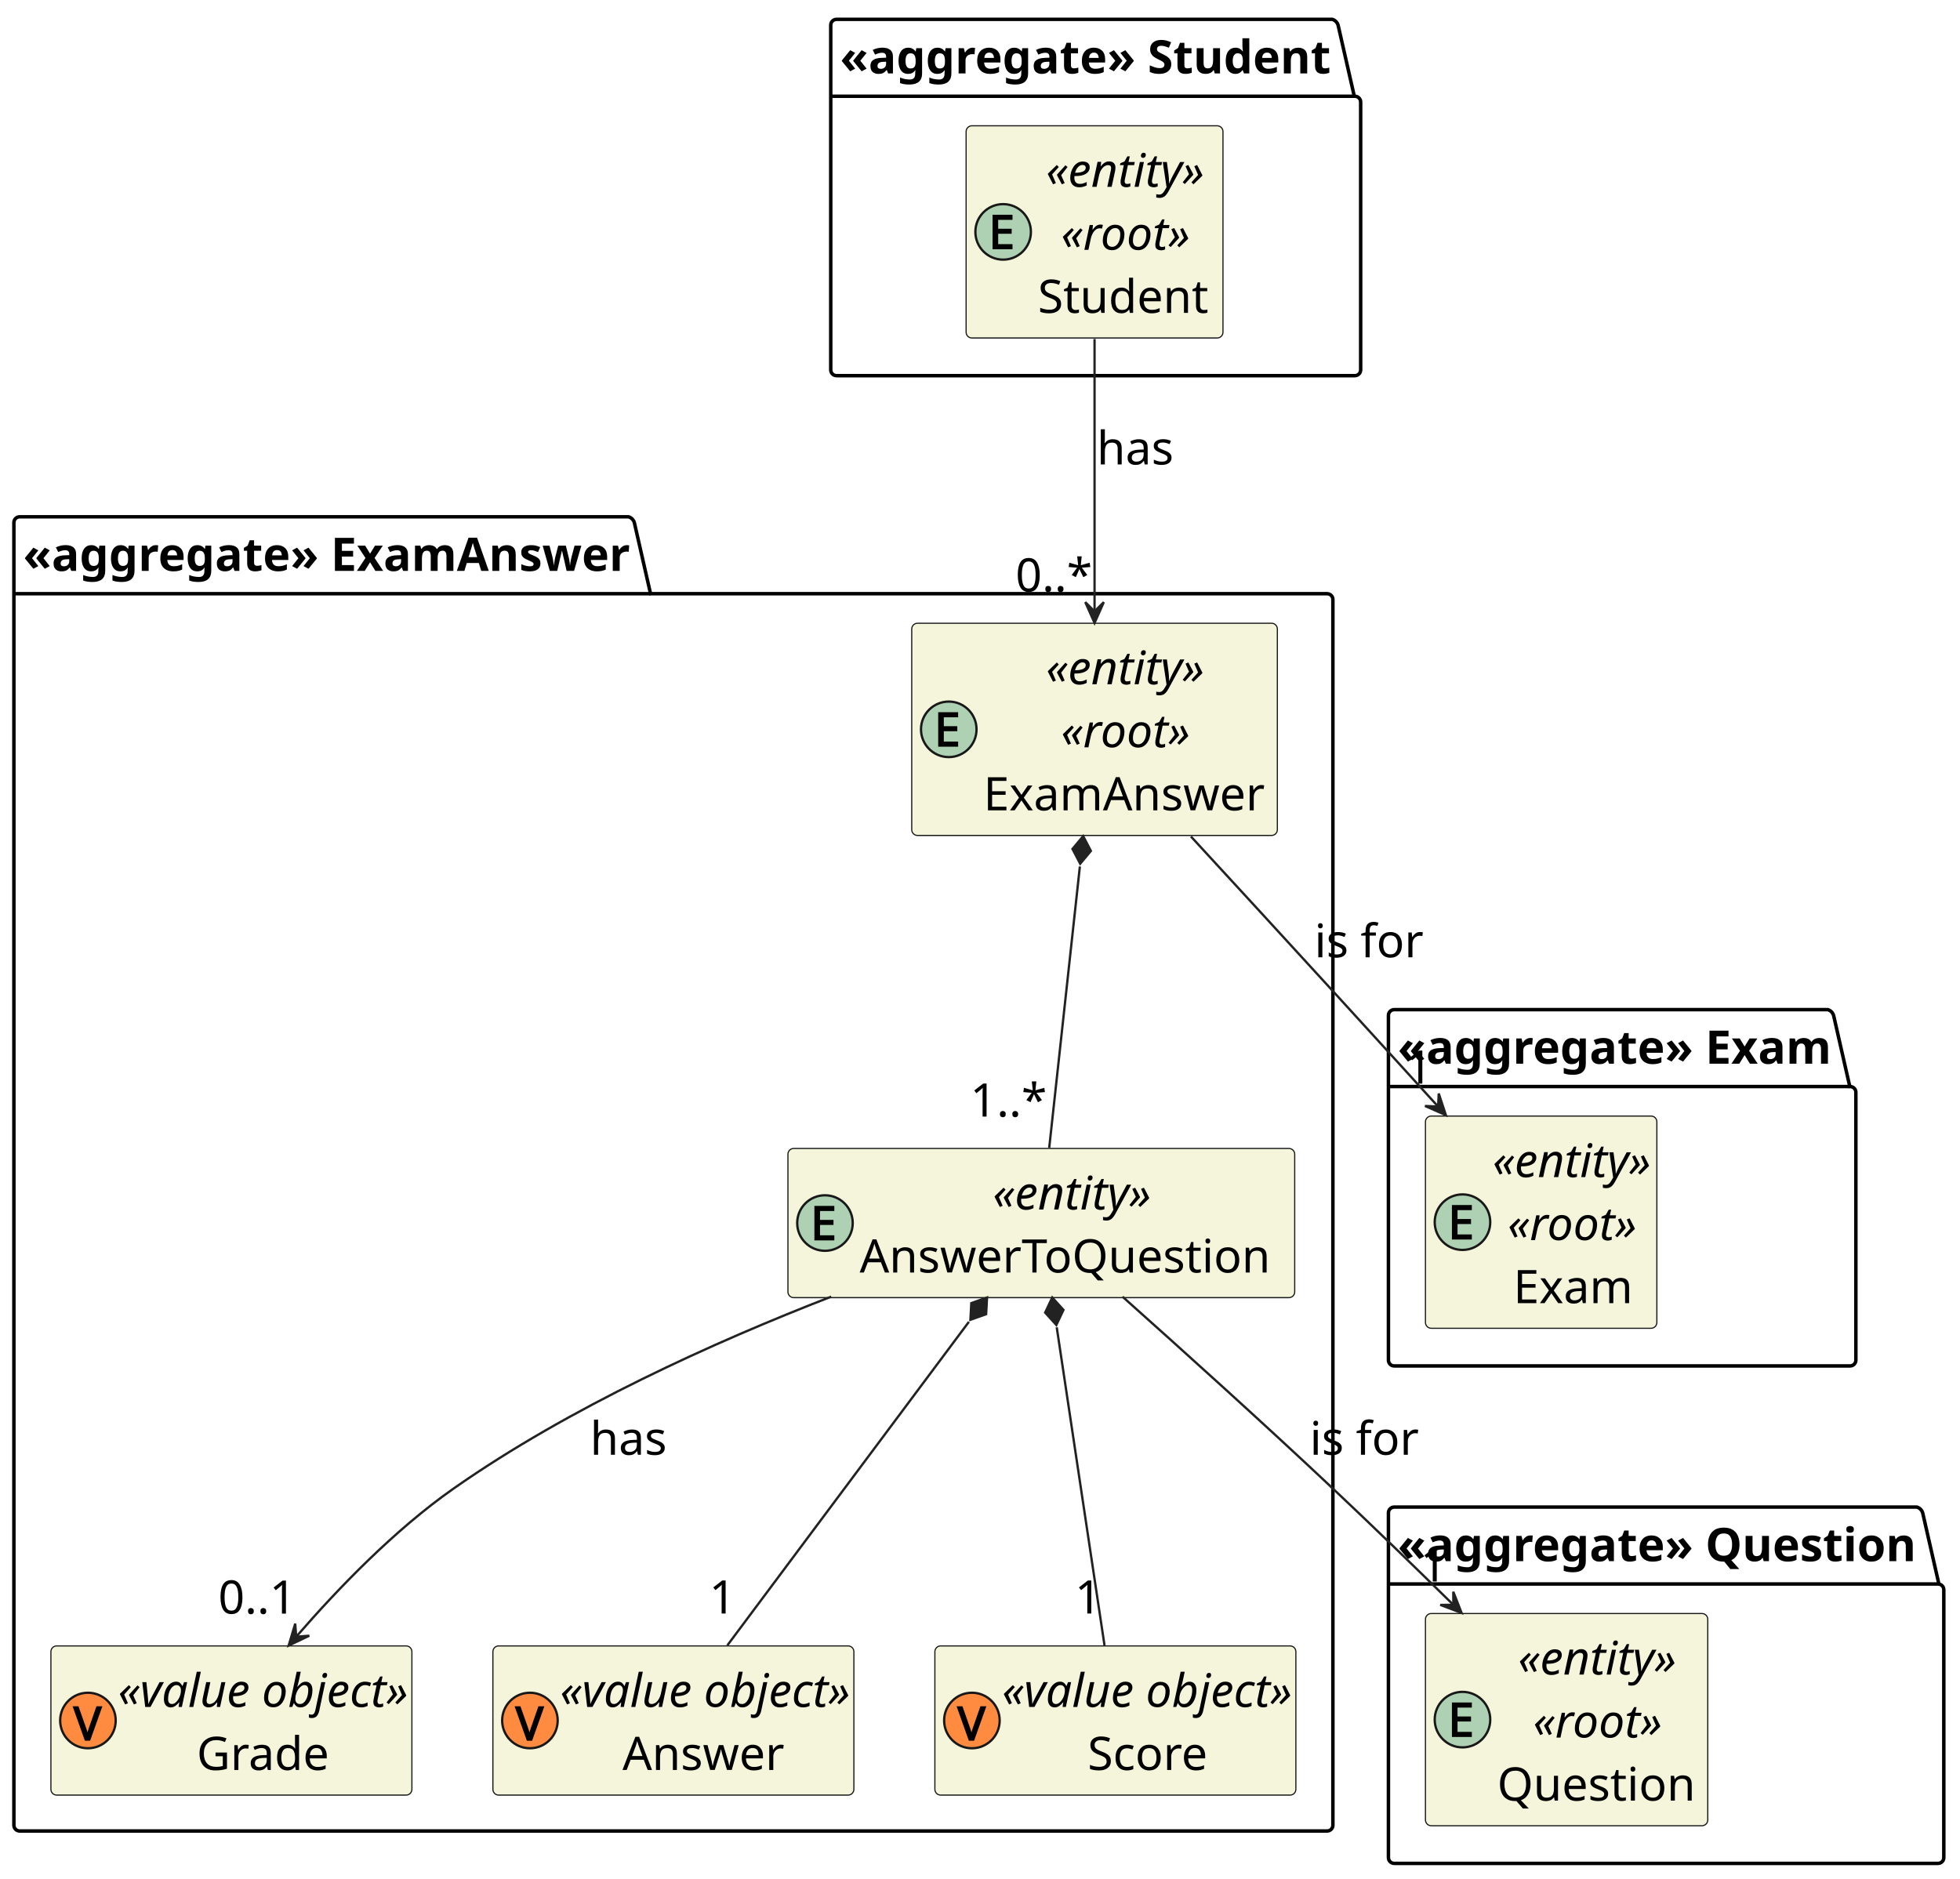
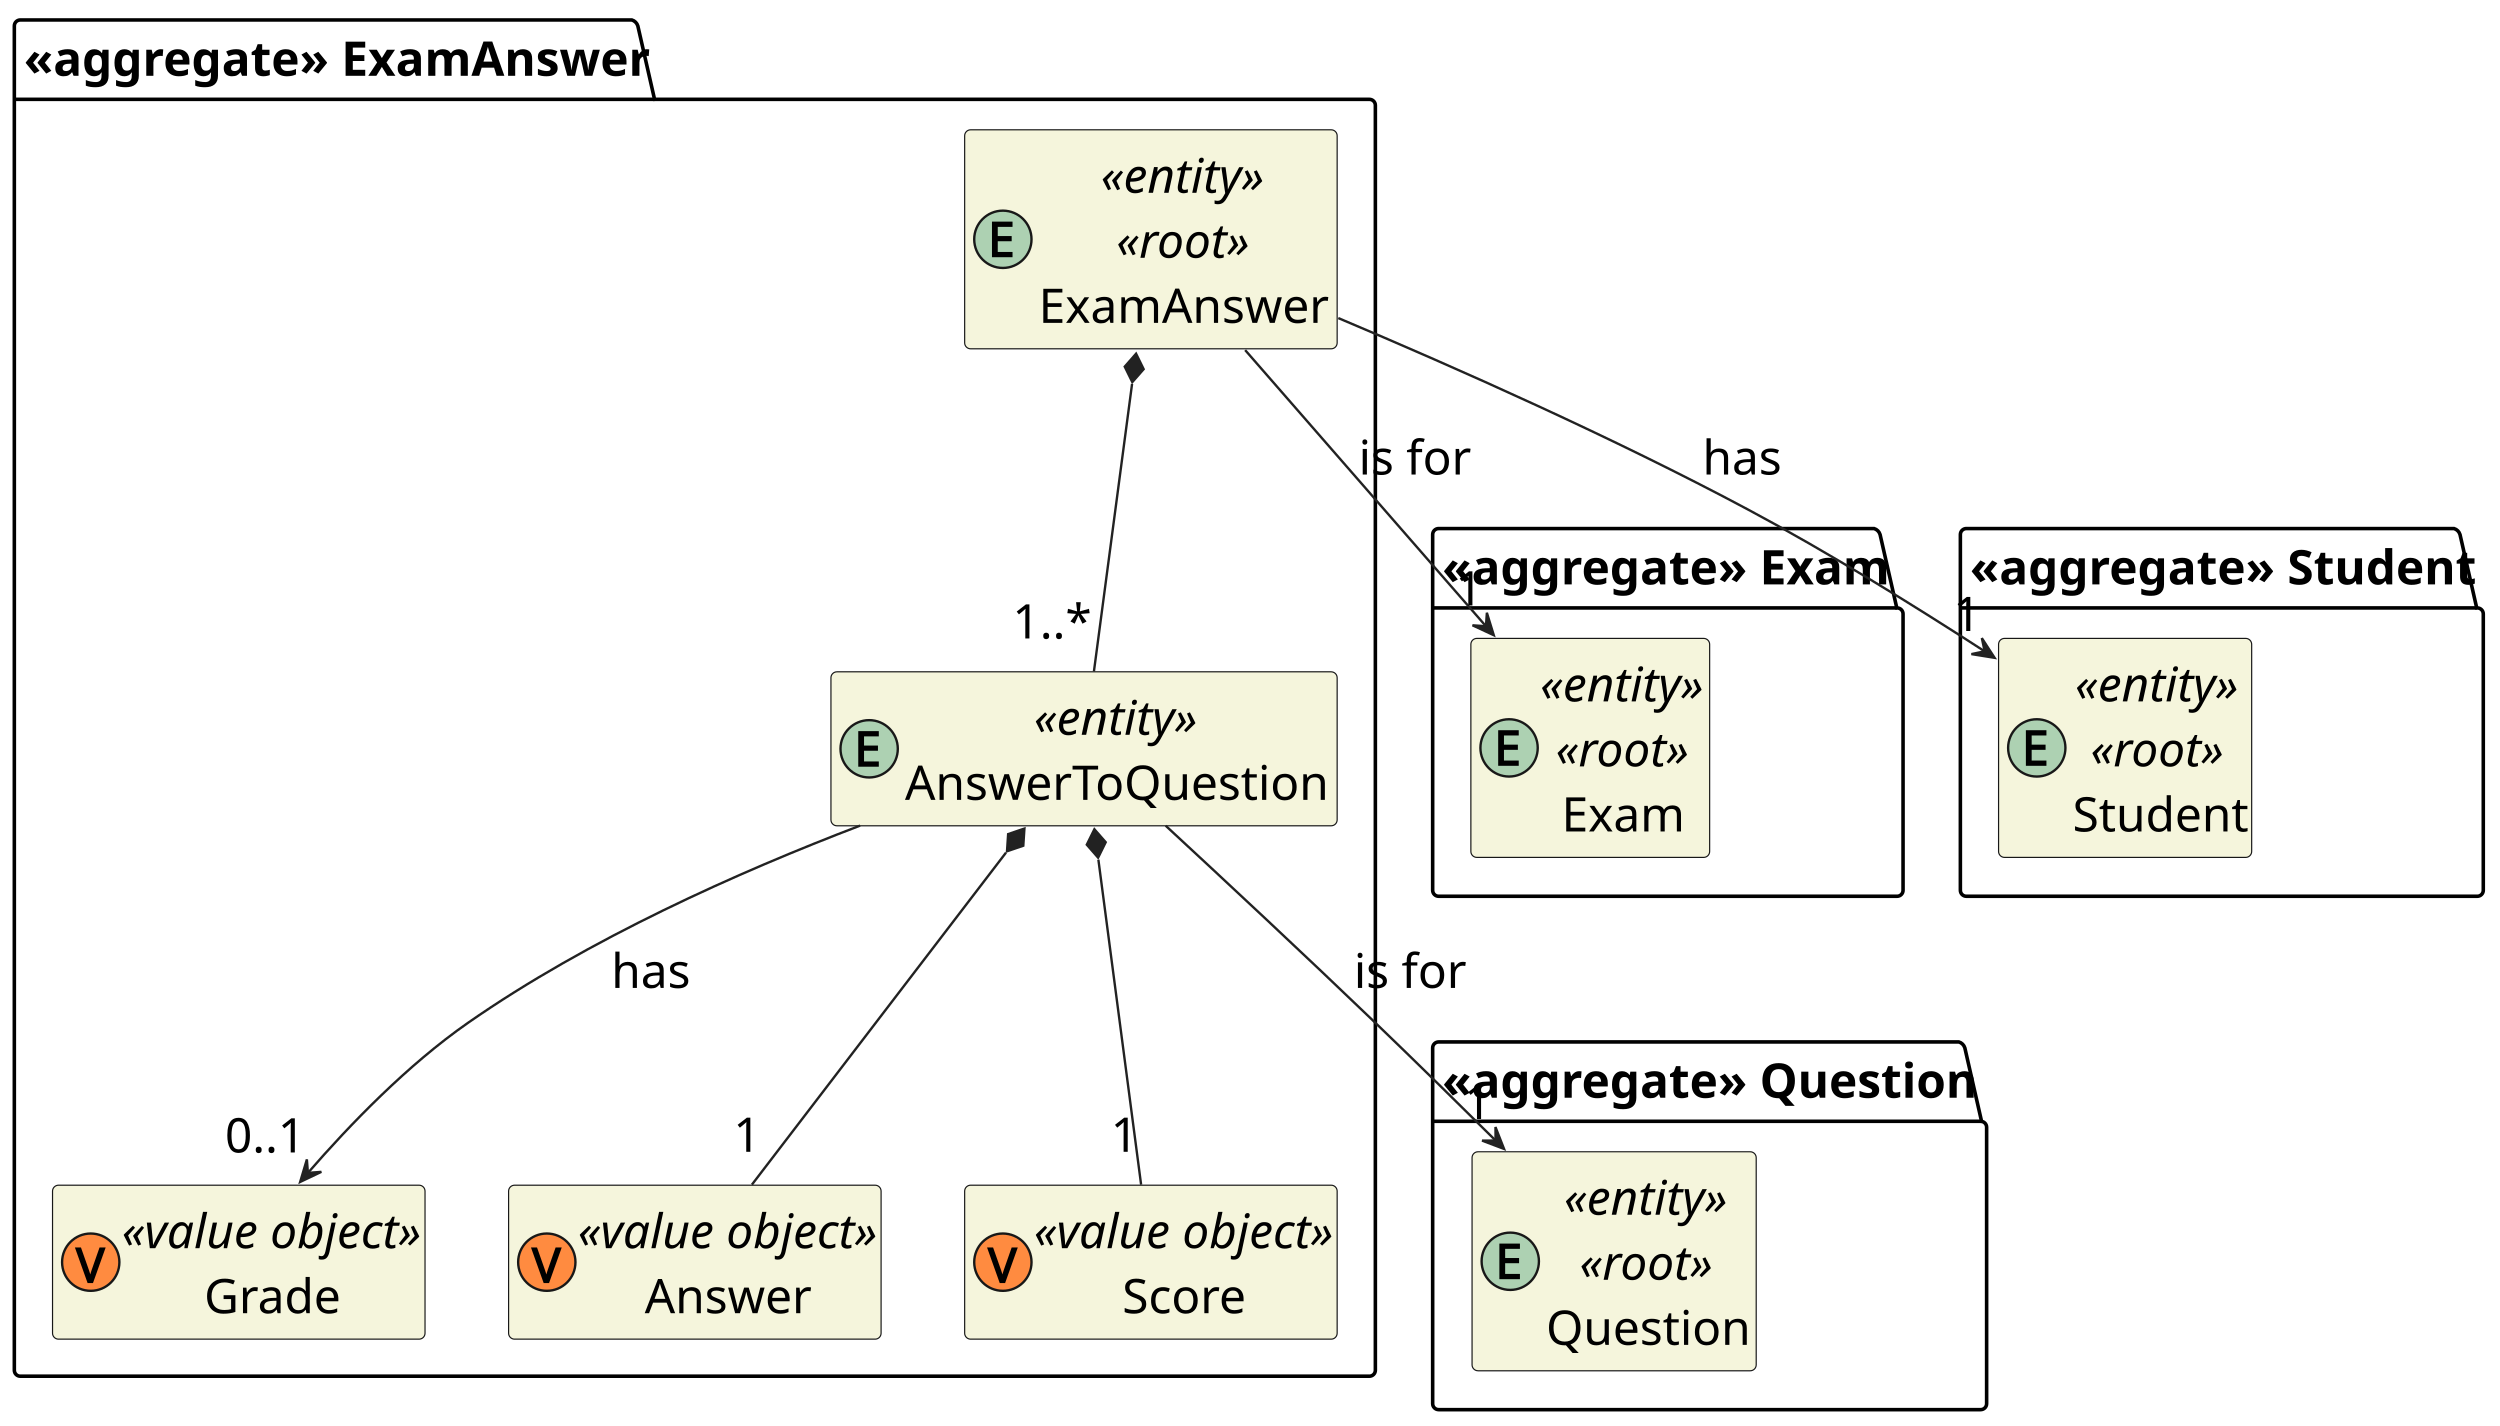
- <svg xmlns="http://www.w3.org/2000/svg" contentStyleType="text/css" height="812px" preserveAspectRatio="none" style="width:847px;height:812px;background:#FFFFFF;" version="1.1" viewBox="0 0 847 812" width="847px" zoomAndPan="magnify">
+ <svg xmlns="http://www.w3.org/2000/svg" contentStyleType="text/css" height="597px" preserveAspectRatio="none" style="width:1047px;height:597px;background:#FFFFFF;" version="1.1" viewBox="0 0 1047 597" width="1047px" zoomAndPan="magnify">
  <defs />
  <g>
    <g id="cluster_&lt;&lt;aggregate&gt;&gt; Exam">
-       <path d="M602.5,436.36 L789.875,436.36 A3.75,3.75 0 0 1 792.375,438.86 L799.375,469.6 L799.5,469.6 A2.5,2.5 0 0 1 802,472.1 L802,587.86 A2.5,2.5 0 0 1 799.5,590.36 L602.5,590.36 A2.5,2.5 0 0 1 600,587.86 L600,438.86 A2.5,2.5 0 0 1 602.5,436.36 " fill="none" style="stroke:#000000;stroke-width:1.5;" />
-       <line style="stroke:#000000;stroke-width:1.5;" x1="600" x2="799.375" y1="469.6" y2="469.6" />
-       <text fill="#000000" font-family="sans-serif" font-size="20" font-weight="bold" lengthAdjust="spacing" textLength="186.375" x="604" y="459.74">«aggregate» Exam</text>
+       <path d="M602.5,221.36 L784.875,221.36 A3.75,3.75 0 0 1 787.375,223.86 L794.375,254.6 L794.5,254.6 A2.5,2.5 0 0 1 797,257.1 L797,372.86 A2.5,2.5 0 0 1 794.5,375.36 L602.5,375.36 A2.5,2.5 0 0 1 600,372.86 L600,223.86 A2.5,2.5 0 0 1 602.5,221.36 " fill="none" style="stroke:#000000;stroke-width:1.5;" />
+       <line style="stroke:#000000;stroke-width:1.5;" x1="600" x2="794.375" y1="254.6" y2="254.6" />
+       <text fill="#000000" font-family="sans-serif" font-size="20" font-weight="bold" lengthAdjust="spacing" textLength="181.375" x="604" y="244.74">«aggregate» Exam</text>
    </g>
    <g id="cluster_&lt;&lt;aggregate&gt;&gt; Student">
-       <path d="M361.5,8.36 L575.75,8.36 A3.75,3.75 0 0 1 578.25,10.86 L585.25,41.6 L585.5,41.6 A2.5,2.5 0 0 1 588,44.1 L588,159.86 A2.5,2.5 0 0 1 585.5,162.36 L361.5,162.36 A2.5,2.5 0 0 1 359,159.86 L359,10.86 A2.5,2.5 0 0 1 361.5,8.36 " fill="none" style="stroke:#000000;stroke-width:1.5;" />
-       <line style="stroke:#000000;stroke-width:1.5;" x1="359" x2="585.25" y1="41.6" y2="41.6" />
-       <text fill="#000000" font-family="sans-serif" font-size="20" font-weight="bold" lengthAdjust="spacing" textLength="213.25" x="363" y="31.74">«aggregate» Student</text>
+       <path d="M823.5,221.36 L1027.75,221.36 A3.75,3.75 0 0 1 1030.25,223.86 L1037.25,254.6 L1037.5,254.6 A2.5,2.5 0 0 1 1040,257.1 L1040,372.86 A2.5,2.5 0 0 1 1037.5,375.36 L823.5,375.36 A2.5,2.5 0 0 1 821,372.86 L821,223.86 A2.5,2.5 0 0 1 823.5,221.36 " fill="none" style="stroke:#000000;stroke-width:1.5;" />
+       <line style="stroke:#000000;stroke-width:1.5;" x1="821" x2="1037.25" y1="254.6" y2="254.6" />
+       <text fill="#000000" font-family="sans-serif" font-size="20" font-weight="bold" lengthAdjust="spacing" textLength="203.25" x="825" y="244.74">«aggregate» Student</text>
    </g>
    <g id="cluster_&lt;&lt;aggregate&gt;&gt; Question">
-       <path d="M602.5,651.36 L828.375,651.36 A3.75,3.75 0 0 1 830.875,653.86 L837.875,684.6 L837.5,684.6 A2.5,2.5 0 0 1 840,687.1 L840,802.86 A2.5,2.5 0 0 1 837.5,805.36 L602.5,805.36 A2.5,2.5 0 0 1 600,802.86 L600,653.86 A2.5,2.5 0 0 1 602.5,651.36 " fill="none" style="stroke:#000000;stroke-width:1.5;" />
-       <line style="stroke:#000000;stroke-width:1.5;" x1="600" x2="837.875" y1="684.6" y2="684.6" />
-       <text fill="#000000" font-family="sans-serif" font-size="20" font-weight="bold" lengthAdjust="spacing" textLength="224.875" x="604" y="674.74">«aggregate» Question</text>
+       <path d="M602.5,436.36 L820.375,436.36 A3.75,3.75 0 0 1 822.875,438.86 L829.875,469.6 L829.5,469.6 A2.5,2.5 0 0 1 832,472.1 L832,587.86 A2.5,2.5 0 0 1 829.5,590.36 L602.5,590.36 A2.5,2.5 0 0 1 600,587.86 L600,438.86 A2.5,2.5 0 0 1 602.5,436.36 " fill="none" style="stroke:#000000;stroke-width:1.5;" />
+       <line style="stroke:#000000;stroke-width:1.5;" x1="600" x2="829.875" y1="469.6" y2="469.6" />
+       <text fill="#000000" font-family="sans-serif" font-size="20" font-weight="bold" lengthAdjust="spacing" textLength="216.875" x="604" y="459.74">«aggregate» Question</text>
    </g>
    <g id="cluster_&lt;&lt;aggregate&gt;&gt; ExamAnswer">
-       <path d="M8.5,223.36 L271.625,223.36 A3.75,3.75 0 0 1 274.125,225.86 L281.125,256.6 L573.5,256.6 A2.5,2.5 0 0 1 576,259.1 L576,788.86 A2.5,2.5 0 0 1 573.5,791.36 L8.5,791.36 A2.5,2.5 0 0 1 6,788.86 L6,225.86 A2.5,2.5 0 0 1 8.5,223.36 " fill="none" style="stroke:#000000;stroke-width:1.5;" />
-       <line style="stroke:#000000;stroke-width:1.5;" x1="6" x2="281.125" y1="256.6" y2="256.6" />
-       <text fill="#000000" font-family="sans-serif" font-size="20" font-weight="bold" lengthAdjust="spacing" textLength="262.125" x="10" y="246.74">«aggregate» ExamAnswer</text>
+       <path d="M8.5,8.36 L264.625,8.36 A3.75,3.75 0 0 1 267.125,10.86 L274.125,41.6 L573.5,41.6 A2.5,2.5 0 0 1 576,44.1 L576,573.86 A2.5,2.5 0 0 1 573.5,576.36 L8.5,576.36 A2.5,2.5 0 0 1 6,573.86 L6,10.86 A2.5,2.5 0 0 1 8.5,8.36 " fill="none" style="stroke:#000000;stroke-width:1.5;" />
+       <line style="stroke:#000000;stroke-width:1.5;" x1="6" x2="274.125" y1="41.6" y2="41.6" />
+       <text fill="#000000" font-family="sans-serif" font-size="20" font-weight="bold" lengthAdjust="spacing" textLength="255.125" x="10" y="31.74">«aggregate» ExamAnswer</text>
    </g>
    <g id="elem_Exam">
-       <rect codeLine="43" fill="#F5F5DC" height="91.72" id="Exam" rx="2.5" ry="2.5" style="stroke:#181818;stroke-width:0.5;" width="100" x="616" y="482.36" />
-       <ellipse cx="632" cy="528.22" fill="#ADD1B2" rx="12" ry="12" style="stroke:#181818;stroke-width:1.0;" />
-       <path d="M636.047,535.72 L627.438,535.72 L627.438,520.814 L636.047,520.814 L636.047,523.017 L629.859,523.017 L629.859,526.861 L635.688,526.861 L635.688,529.033 L629.859,529.033 L629.859,533.517 L636.047,533.517 L636.047,535.72 Z " fill="#000000" />
-       <text fill="#000000" font-family="sans-serif" font-size="20" font-style="italic" lengthAdjust="spacing" textLength="70" x="645" y="508.74">«entity»</text>
-       <text fill="#000000" font-family="sans-serif" font-size="20" font-style="italic" lengthAdjust="spacing" textLength="57" x="651.5" y="535.98">«root»</text>
-       <text fill="#000000" font-family="sans-serif" font-size="20" lengthAdjust="spacing" textLength="52" x="654" y="563.22">Exam</text>
+       <rect codeLine="43" fill="#F5F5DC" height="91.72" id="Exam" rx="2.5" ry="2.5" style="stroke:#181818;stroke-width:0.5;" width="100" x="616" y="267.36" />
+       <ellipse cx="632" cy="313.22" fill="#ADD1B2" rx="12" ry="12" style="stroke:#181818;stroke-width:1.0;" />
+       <path d="M636.047,320.72 L627.438,320.72 L627.438,305.814 L636.047,305.814 L636.047,308.017 L629.859,308.017 L629.859,311.861 L635.688,311.861 L635.688,314.033 L629.859,314.033 L629.859,318.517 L636.047,318.517 L636.047,320.72 Z " fill="#000000" />
+       <text fill="#000000" font-family="sans-serif" font-size="20" font-style="italic" lengthAdjust="spacing" textLength="70" x="645" y="293.74">«entity»</text>
+       <text fill="#000000" font-family="sans-serif" font-size="20" font-style="italic" lengthAdjust="spacing" textLength="57" x="651.5" y="320.98">«root»</text>
+       <text fill="#000000" font-family="sans-serif" font-size="20" lengthAdjust="spacing" textLength="52" x="654" y="348.22">Exam</text>
    </g>
    <g id="elem_Student">
-       <rect codeLine="17" fill="#F5F5DC" height="91.72" id="Student" rx="2.5" ry="2.5" style="stroke:#181818;stroke-width:0.5;" width="111" x="417.5" y="54.36" />
-       <ellipse cx="433.5" cy="100.22" fill="#ADD1B2" rx="12" ry="12" style="stroke:#181818;stroke-width:1.0;" />
-       <path d="M437.547,107.72 L428.938,107.72 L428.938,92.814 L437.547,92.814 L437.547,95.017 L431.359,95.017 L431.359,98.861 L437.188,98.861 L437.188,101.032 L431.359,101.032 L431.359,105.517 L437.547,105.517 L437.547,107.72 Z " fill="#000000" />
-       <text fill="#000000" font-family="sans-serif" font-size="20" font-style="italic" lengthAdjust="spacing" textLength="70" x="452" y="80.74">«entity»</text>
-       <text fill="#000000" font-family="sans-serif" font-size="20" font-style="italic" lengthAdjust="spacing" textLength="57" x="458.5" y="107.98">«root»</text>
-       <text fill="#000000" font-family="sans-serif" font-size="20" lengthAdjust="spacing" textLength="77" x="448.5" y="135.22">Student</text>
+       <rect codeLine="17" fill="#F5F5DC" height="91.72" id="Student" rx="2.5" ry="2.5" style="stroke:#181818;stroke-width:0.5;" width="106" x="837" y="267.36" />
+       <ellipse cx="853" cy="313.22" fill="#ADD1B2" rx="12" ry="12" style="stroke:#181818;stroke-width:1.0;" />
+       <path d="M857.047,320.72 L848.438,320.72 L848.438,305.814 L857.047,305.814 L857.047,308.017 L850.859,308.017 L850.859,311.861 L856.688,311.861 L856.688,314.033 L850.859,314.033 L850.859,318.517 L857.047,318.517 L857.047,320.72 Z " fill="#000000" />
+       <text fill="#000000" font-family="sans-serif" font-size="20" font-style="italic" lengthAdjust="spacing" textLength="70" x="869" y="293.74">«entity»</text>
+       <text fill="#000000" font-family="sans-serif" font-size="20" font-style="italic" lengthAdjust="spacing" textLength="57" x="875.5" y="320.98">«root»</text>
+       <text fill="#000000" font-family="sans-serif" font-size="20" lengthAdjust="spacing" textLength="72" x="868" y="348.22">Student</text>
    </g>
    <g id="elem_Question">
-       <rect codeLine="24" fill="#F5F5DC" height="91.72" id="Question" rx="2.5" ry="2.5" style="stroke:#181818;stroke-width:0.5;" width="122" x="616" y="697.36" />
-       <ellipse cx="632" cy="743.22" fill="#ADD1B2" rx="12" ry="12" style="stroke:#181818;stroke-width:1.0;" />
-       <path d="M636.047,750.72 L627.438,750.72 L627.438,735.814 L636.047,735.814 L636.047,738.017 L629.859,738.017 L629.859,741.861 L635.688,741.861 L635.688,744.033 L629.859,744.033 L629.859,748.517 L636.047,748.517 L636.047,750.72 Z " fill="#000000" />
-       <text fill="#000000" font-family="sans-serif" font-size="20" font-style="italic" lengthAdjust="spacing" textLength="70" x="656" y="723.74">«entity»</text>
-       <text fill="#000000" font-family="sans-serif" font-size="20" font-style="italic" lengthAdjust="spacing" textLength="57" x="662.5" y="750.98">«root»</text>
-       <text fill="#000000" font-family="sans-serif" font-size="20" lengthAdjust="spacing" textLength="88" x="647" y="778.22">Question</text>
+       <rect codeLine="24" fill="#F5F5DC" height="91.72" id="Question" rx="2.5" ry="2.5" style="stroke:#181818;stroke-width:0.5;" width="119" x="616.5" y="482.36" />
+       <ellipse cx="632.5" cy="528.22" fill="#ADD1B2" rx="12" ry="12" style="stroke:#181818;stroke-width:1.0;" />
+       <path d="M636.547,535.72 L627.938,535.72 L627.938,520.814 L636.547,520.814 L636.547,523.017 L630.359,523.017 L630.359,526.861 L636.188,526.861 L636.188,529.033 L630.359,529.033 L630.359,533.517 L636.547,533.517 L636.547,535.72 Z " fill="#000000" />
+       <text fill="#000000" font-family="sans-serif" font-size="20" font-style="italic" lengthAdjust="spacing" textLength="70" x="655" y="508.74">«entity»</text>
+       <text fill="#000000" font-family="sans-serif" font-size="20" font-style="italic" lengthAdjust="spacing" textLength="57" x="661.5" y="535.98">«root»</text>
+       <text fill="#000000" font-family="sans-serif" font-size="20" lengthAdjust="spacing" textLength="85" x="647.5" y="563.22">Question</text>
    </g>
    <g id="elem_ExamAnswer">
-       <rect codeLine="37" fill="#F5F5DC" height="91.72" id="ExamAnswer" rx="2.5" ry="2.5" style="stroke:#181818;stroke-width:0.5;" width="158" x="394" y="269.36" />
-       <ellipse cx="410" cy="315.22" fill="#ADD1B2" rx="12" ry="12" style="stroke:#181818;stroke-width:1.0;" />
-       <path d="M414.047,322.72 L405.438,322.72 L405.438,307.814 L414.047,307.814 L414.047,310.017 L407.859,310.017 L407.859,313.861 L413.688,313.861 L413.688,316.033 L407.859,316.033 L407.859,320.517 L414.047,320.517 L414.047,322.72 Z " fill="#000000" />
-       <text fill="#000000" font-family="sans-serif" font-size="20" font-style="italic" lengthAdjust="spacing" textLength="70" x="452" y="295.74">«entity»</text>
-       <text fill="#000000" font-family="sans-serif" font-size="20" font-style="italic" lengthAdjust="spacing" textLength="57" x="458.5" y="322.98">«root»</text>
-       <text fill="#000000" font-family="sans-serif" font-size="20" lengthAdjust="spacing" textLength="124" x="425" y="350.22">ExamAnswer</text>
+       <rect codeLine="37" fill="#F5F5DC" height="91.72" id="ExamAnswer" rx="2.5" ry="2.5" style="stroke:#181818;stroke-width:0.5;" width="156" x="404" y="54.36" />
+       <ellipse cx="420" cy="100.22" fill="#ADD1B2" rx="12" ry="12" style="stroke:#181818;stroke-width:1.0;" />
+       <path d="M424.047,107.72 L415.438,107.72 L415.438,92.814 L424.047,92.814 L424.047,95.017 L417.859,95.017 L417.859,98.861 L423.688,98.861 L423.688,101.032 L417.859,101.032 L417.859,105.517 L424.047,105.517 L424.047,107.72 Z " fill="#000000" />
+       <text fill="#000000" font-family="sans-serif" font-size="20" font-style="italic" lengthAdjust="spacing" textLength="70" x="461" y="80.74">«entity»</text>
+       <text fill="#000000" font-family="sans-serif" font-size="20" font-style="italic" lengthAdjust="spacing" textLength="57" x="467.5" y="107.98">«root»</text>
+       <text fill="#000000" font-family="sans-serif" font-size="20" lengthAdjust="spacing" textLength="122" x="435" y="135.22">ExamAnswer</text>
    </g>
    <g id="elem_Grade">
-       <rect codeLine="39" fill="#F5F5DC" height="64.48" id="Grade" rx="2.5" ry="2.5" style="stroke:#181818;stroke-width:0.5;" width="156" x="22" y="711.36" />
-       <ellipse cx="38" cy="743.6" fill="#FF8B40" rx="12" ry="12" style="stroke:#181818;stroke-width:1.0;" />
-       <path d="M44.25,737.444 L38.938,752.35 L36.688,752.35 L31.375,737.444 L33.906,737.444 L37.203,746.803 Q37.422,747.397 37.578,747.944 Q37.75,748.491 37.875,748.991 Q38.016,749.475 37.812,749.522 Q37.594,749.491 37.734,748.975 Q37.875,748.459 38.047,747.928 Q38.219,747.381 38.422,746.772 L41.688,737.444 L44.25,737.444 Z " fill="#000000" />
-       <text fill="#000000" font-family="sans-serif" font-size="20" font-style="italic" lengthAdjust="spacing" textLength="126" x="51" y="737.74">«value object»</text>
-       <text fill="#000000" font-family="sans-serif" font-size="20" lengthAdjust="spacing" textLength="58" x="85" y="764.98">Grade</text>
+       <rect codeLine="39" fill="#F5F5DC" height="64.48" id="Grade" rx="2.5" ry="2.5" style="stroke:#181818;stroke-width:0.5;" width="156" x="22" y="496.36" />
+       <ellipse cx="38" cy="528.6" fill="#FF8B40" rx="12" ry="12" style="stroke:#181818;stroke-width:1.0;" />
+       <path d="M44.25,522.444 L38.938,537.35 L36.688,537.35 L31.375,522.444 L33.906,522.444 L37.203,531.803 Q37.422,532.397 37.578,532.944 Q37.75,533.491 37.875,533.991 Q38.016,534.475 37.812,534.522 Q37.594,534.491 37.734,533.975 Q37.875,533.459 38.047,532.928 Q38.219,532.381 38.422,531.772 L41.688,522.444 L44.25,522.444 Z " fill="#000000" />
+       <text fill="#000000" font-family="sans-serif" font-size="20" font-style="italic" lengthAdjust="spacing" textLength="126" x="51" y="522.74">«value object»</text>
+       <text fill="#000000" font-family="sans-serif" font-size="20" lengthAdjust="spacing" textLength="57" x="85.5" y="549.98">Grade</text>
    </g>
    <g id="elem_AnswerToQuestion">
-       <rect codeLine="44" fill="#F5F5DC" height="64.48" id="AnswerToQuestion" rx="2.5" ry="2.5" style="stroke:#181818;stroke-width:0.5;" width="219" x="340.5" y="496.36" />
-       <ellipse cx="356.5" cy="528.6" fill="#ADD1B2" rx="12" ry="12" style="stroke:#181818;stroke-width:1.0;" />
-       <path d="M360.547,536.1 L351.938,536.1 L351.938,521.194 L360.547,521.194 L360.547,523.397 L354.359,523.397 L354.359,527.241 L360.188,527.241 L360.188,529.413 L354.359,529.413 L354.359,533.897 L360.547,533.897 L360.547,536.1 Z " fill="#000000" />
-       <text fill="#000000" font-family="sans-serif" font-size="20" font-style="italic" lengthAdjust="spacing" textLength="70" x="429" y="522.74">«entity»</text>
-       <text fill="#000000" font-family="sans-serif" font-size="20" lengthAdjust="spacing" textLength="185" x="371.5" y="549.98">AnswerToQuestion</text>
+       <rect codeLine="44" fill="#F5F5DC" height="64.48" id="AnswerToQuestion" rx="2.5" ry="2.5" style="stroke:#181818;stroke-width:0.5;" width="212" x="348" y="281.36" />
+       <ellipse cx="364" cy="313.6" fill="#ADD1B2" rx="12" ry="12" style="stroke:#181818;stroke-width:1.0;" />
+       <path d="M368.047,321.1 L359.438,321.1 L359.438,306.194 L368.047,306.194 L368.047,308.397 L361.859,308.397 L361.859,312.241 L367.688,312.241 L367.688,314.413 L361.859,314.413 L361.859,318.897 L368.047,318.897 L368.047,321.1 Z " fill="#000000" />
+       <text fill="#000000" font-family="sans-serif" font-size="20" font-style="italic" lengthAdjust="spacing" textLength="70" x="433" y="307.74">«entity»</text>
+       <text fill="#000000" font-family="sans-serif" font-size="20" lengthAdjust="spacing" textLength="178" x="379" y="334.98">AnswerToQuestion</text>
    </g>
    <g id="elem_Answer">
-       <rect codeLine="40" fill="#F5F5DC" height="64.48" id="Answer" rx="2.5" ry="2.5" style="stroke:#181818;stroke-width:0.5;" width="156" x="213" y="711.36" />
-       <ellipse cx="229" cy="743.6" fill="#FF8B40" rx="12" ry="12" style="stroke:#181818;stroke-width:1.0;" />
-       <path d="M235.25,737.444 L229.938,752.35 L227.688,752.35 L222.375,737.444 L224.906,737.444 L228.203,746.803 Q228.422,747.397 228.578,747.944 Q228.75,748.491 228.875,748.991 Q229.016,749.475 228.812,749.522 Q228.594,749.491 228.734,748.975 Q228.875,748.459 229.047,747.928 Q229.219,747.381 229.422,746.772 L232.688,737.444 L235.25,737.444 Z " fill="#000000" />
-       <text fill="#000000" font-family="sans-serif" font-size="20" font-style="italic" lengthAdjust="spacing" textLength="126" x="242" y="737.74">«value object»</text>
-       <text fill="#000000" font-family="sans-serif" font-size="20" lengthAdjust="spacing" textLength="72" x="269" y="764.98">Answer</text>
+       <rect codeLine="40" fill="#F5F5DC" height="64.48" id="Answer" rx="2.5" ry="2.5" style="stroke:#181818;stroke-width:0.5;" width="156" x="213" y="496.36" />
+       <ellipse cx="229" cy="528.6" fill="#FF8B40" rx="12" ry="12" style="stroke:#181818;stroke-width:1.0;" />
+       <path d="M235.25,522.444 L229.938,537.35 L227.688,537.35 L222.375,522.444 L224.906,522.444 L228.203,531.803 Q228.422,532.397 228.578,532.944 Q228.75,533.491 228.875,533.991 Q229.016,534.475 228.812,534.522 Q228.594,534.491 228.734,533.975 Q228.875,533.459 229.047,532.928 Q229.219,532.381 229.422,531.772 L232.688,522.444 L235.25,522.444 Z " fill="#000000" />
+       <text fill="#000000" font-family="sans-serif" font-size="20" font-style="italic" lengthAdjust="spacing" textLength="126" x="242" y="522.74">«value object»</text>
+       <text fill="#000000" font-family="sans-serif" font-size="20" lengthAdjust="spacing" textLength="70" x="270" y="549.98">Answer</text>
    </g>
    <g id="elem_Score">
-       <rect codeLine="41" fill="#F5F5DC" height="64.48" id="Score" rx="2.5" ry="2.5" style="stroke:#181818;stroke-width:0.5;" width="156" x="404" y="711.36" />
-       <ellipse cx="420" cy="743.6" fill="#FF8B40" rx="12" ry="12" style="stroke:#181818;stroke-width:1.0;" />
-       <path d="M426.25,737.444 L420.938,752.35 L418.688,752.35 L413.375,737.444 L415.906,737.444 L419.203,746.803 Q419.422,747.397 419.578,747.944 Q419.75,748.491 419.875,748.991 Q420.016,749.475 419.812,749.522 Q419.594,749.491 419.734,748.975 Q419.875,748.459 420.047,747.928 Q420.219,747.381 420.422,746.772 L423.688,737.444 L426.25,737.444 Z " fill="#000000" />
-       <text fill="#000000" font-family="sans-serif" font-size="20" font-style="italic" lengthAdjust="spacing" textLength="126" x="433" y="737.74">«value object»</text>
-       <text fill="#000000" font-family="sans-serif" font-size="20" lengthAdjust="spacing" textLength="52" x="470" y="764.98">Score</text>
+       <rect codeLine="41" fill="#F5F5DC" height="64.48" id="Score" rx="2.5" ry="2.5" style="stroke:#181818;stroke-width:0.5;" width="156" x="404" y="496.36" />
+       <ellipse cx="420" cy="528.6" fill="#FF8B40" rx="12" ry="12" style="stroke:#181818;stroke-width:1.0;" />
+       <path d="M426.25,522.444 L420.938,537.35 L418.688,537.35 L413.375,522.444 L415.906,522.444 L419.203,531.803 Q419.422,532.397 419.578,532.944 Q419.75,533.491 419.875,533.991 Q420.016,534.475 419.812,534.522 Q419.594,534.491 419.734,533.975 Q419.875,533.459 420.047,532.928 Q420.219,532.381 420.422,531.772 L423.688,522.444 L426.25,522.444 Z " fill="#000000" />
+       <text fill="#000000" font-family="sans-serif" font-size="20" font-style="italic" lengthAdjust="spacing" textLength="126" x="433" y="522.74">«value object»</text>
+       <text fill="#000000" font-family="sans-serif" font-size="20" lengthAdjust="spacing" textLength="52" x="470" y="549.98">Score</text>
    </g>
-     <g id="link_Student_ExamAnswer">
-       <path codeLine="46" d="M473,146.53 C473,180.98 473,228.43 473,264.08 " fill="none" id="Student-to-ExamAnswer" style="stroke:#222222;stroke-width:1.0;" />
-       <polygon fill="#222222" points="473,269.25,477,260.25,473,264.25,469,260.25,473,269.25" style="stroke:#222222;stroke-width:1.0;" />
-       <text fill="#000000" font-family="sans-serif" font-size="20" lengthAdjust="spacing" textLength="34" x="474" y="200.74">has</text>
-       <text fill="#000000" font-family="sans-serif" font-size="20" lengthAdjust="spacing" textLength="32" x="438.85" y="255.655">0..*</text>
+     <g id="link_ExamAnswer_Student">
+       <path codeLine="46" d="M560.48,133.21 C610.41,154.28 675.99,183.45 732,213.36 C765.74,231.37 801.99,253.85 831.24,272.83 " fill="none" id="ExamAnswer-to-Student" style="stroke:#222222;stroke-width:1.0;" />
+       <polygon fill="#222222" points="835.35,275.5,829.995,267.234,831.161,272.769,825.626,273.936,835.35,275.5" style="stroke:#222222;stroke-width:1.0;" />
+       <text fill="#000000" font-family="sans-serif" font-size="20" lengthAdjust="spacing" textLength="33" x="713" y="198.74">has</text>
+       <text fill="#000000" font-family="sans-serif" font-size="20" lengthAdjust="spacing" textLength="11" x="818.076" y="264.269">1</text>
    </g>
    <g id="link_ExamAnswer_Exam">
-       <path codeLine="47" d="M514.66,361.54 C533.43,381.93 555.86,406.33 576,428.36 C590.74,444.48 606.79,462.11 621.21,477.98 " fill="none" id="ExamAnswer-to-Exam" style="stroke:#222222;stroke-width:1.0;" />
-       <polygon fill="#222222" points="624.83,481.97,621.745,472.617,621.47,478.267,615.82,477.993,624.83,481.97" style="stroke:#222222;stroke-width:1.0;" />
-       <text fill="#000000" font-family="sans-serif" font-size="20" lengthAdjust="spacing" textLength="50" x="568" y="413.74">is for</text>
-       <text fill="#000000" font-family="sans-serif" font-size="20" lengthAdjust="spacing" textLength="11" x="607.559" y="468.337">1</text>
+       <path codeLine="47" d="M521.47,146.62 C551.18,180.7 591.89,227.37 622.53,262.51 " fill="none" id="ExamAnswer-to-Exam" style="stroke:#222222;stroke-width:1.0;" />
+       <polygon fill="#222222" points="625.6,266.03,622.704,256.616,622.316,262.26,616.672,261.872,625.6,266.03" style="stroke:#222222;stroke-width:1.0;" />
+       <text fill="#000000" font-family="sans-serif" font-size="20" lengthAdjust="spacing" textLength="47" x="569" y="198.74">is for</text>
+       <text fill="#000000" font-family="sans-serif" font-size="20" lengthAdjust="spacing" textLength="11" x="609.555" y="253.564">1</text>
    </g>
    <g id="link_AnswerToQuestion_Grade">
-       <path codeLine="48" d="M359.21,560.42 C308.68,580.02 246.07,608.27 196,643.36 C170.45,661.27 146.04,686.6 128.22,707.15 " fill="none" id="AnswerToQuestion-to-Grade" style="stroke:#222222;stroke-width:1.0;" />
-       <polygon fill="#222222" points="124.75,711.19,133.644,706.96,128.004,707.394,127.57,701.754,124.75,711.19" style="stroke:#222222;stroke-width:1.0;" />
-       <text fill="#000000" font-family="sans-serif" font-size="20" lengthAdjust="spacing" textLength="34" x="255" y="628.74">has</text>
-       <text fill="#000000" font-family="sans-serif" font-size="20" lengthAdjust="spacing" textLength="32" x="94.309" y="697.414">0..1</text>
+       <path codeLine="48" d="M360.23,345.76 C309.17,365.26 246.33,393.3 196,428.36 C170.72,445.97 146.6,470.89 128.86,491.32 " fill="none" id="AnswerToQuestion-to-Grade" style="stroke:#222222;stroke-width:1.0;" />
+       <polygon fill="#222222" points="125.7,495,134.594,490.77,128.954,491.204,128.52,485.563,125.7,495" style="stroke:#222222;stroke-width:1.0;" />
+       <text fill="#000000" font-family="sans-serif" font-size="20" lengthAdjust="spacing" textLength="33" x="256" y="413.74">has</text>
+       <text fill="#000000" font-family="sans-serif" font-size="20" lengthAdjust="spacing" textLength="32" x="94.219" y="482.641">0..1</text>
    </g>
    <g id="link_AnswerToQuestion_Question">
-       <path codeLine="50" d="M485.1,560.44 C510.57,583.16 545.72,614.84 576,643.36 C593.12,659.48 611.56,677.39 627.94,693.5 " fill="none" id="AnswerToQuestion-to-Question" style="stroke:#222222;stroke-width:1.0;" />
-       <polygon fill="#222222" points="631.62,697.12,628.029,687.949,628.063,693.606,622.406,693.64,631.62,697.12" style="stroke:#222222;stroke-width:1.0;" />
-       <text fill="#000000" font-family="sans-serif" font-size="20" lengthAdjust="spacing" textLength="50" x="566" y="628.74">is for</text>
-       <text fill="#000000" font-family="sans-serif" font-size="20" lengthAdjust="spacing" textLength="11" x="613.783" y="683.507">1</text>
+       <path codeLine="50" d="M488.17,345.8 C512.76,368.55 546.65,400.13 576,428.36 C592.58,444.3 610.49,461.91 626.51,477.8 " fill="none" id="AnswerToQuestion-to-Question" style="stroke:#222222;stroke-width:1.0;" />
+       <polygon fill="#222222" points="629.9,481.17,626.309,471.999,626.343,477.656,620.686,477.69,629.9,481.17" style="stroke:#222222;stroke-width:1.0;" />
+       <text fill="#000000" font-family="sans-serif" font-size="20" lengthAdjust="spacing" textLength="47" x="567" y="413.74">is for</text>
+       <text fill="#000000" font-family="sans-serif" font-size="20" lengthAdjust="spacing" textLength="11" x="613.18" y="468.632">1</text>
    </g>
    <g id="link_AnswerToQuestion_Answer">
-       <path codeLine="51" d="M418.7,571.29 C388,612.41 341.9,674.17 314.3,711.15 " fill="none" id="AnswerToQuestion-backto-Answer" style="stroke:#222222;stroke-width:1.0;" />
-       <polygon fill="#222222" points="426.54,560.79,419.744,563.201,419.355,570.401,426.151,567.991,426.54,560.79" style="stroke:#222222;stroke-width:1.0;" />
-       <text fill="#000000" font-family="sans-serif" font-size="20" lengthAdjust="spacing" textLength="11" x="306.471" y="697.366">1</text>
+       <path codeLine="51" d="M421.31,357.08 C389.84,398.2 343,459.41 314.88,496.15 " fill="none" id="AnswerToQuestion-backto-Answer" style="stroke:#222222;stroke-width:1.0;" />
+       <polygon fill="#222222" points="429.03,346.99,422.206,349.321,421.733,356.517,428.557,354.186,429.03,346.99" style="stroke:#222222;stroke-width:1.0;" />
+       <text fill="#000000" font-family="sans-serif" font-size="20" lengthAdjust="spacing" textLength="11" x="307.154" y="482.366">1</text>
    </g>
    <g id="link_AnswerToQuestion_Score">
-       <path codeLine="52" d="M456.66,573.67 C462.83,614.77 471.86,674.88 477.31,711.15 " fill="none" id="AnswerToQuestion-backto-Score" style="stroke:#222222;stroke-width:1.0;" />
-       <polygon fill="#222222" points="454.72,560.79,451.654,567.317,456.5,572.657,459.566,566.13,454.72,560.79" style="stroke:#222222;stroke-width:1.0;" />
-       <text fill="#000000" font-family="sans-serif" font-size="20" lengthAdjust="spacing" textLength="11" x="464.495" y="697.366">1</text>
+       <path codeLine="52" d="M460,360.02 C465.4,401.07 473.18,460.27 477.9,496.15 " fill="none" id="AnswerToQuestion-backto-Score" style="stroke:#222222;stroke-width:1.0;" />
+       <polygon fill="#222222" points="458.33,347.29,455.142,353.758,459.887,359.189,463.075,352.72,458.33,347.29" style="stroke:#222222;stroke-width:1.0;" />
+       <text fill="#000000" font-family="sans-serif" font-size="20" lengthAdjust="spacing" textLength="11" x="465.19" y="482.366">1</text>
    </g>
    <g id="link_ExamAnswer_AnswerToQuestion">
-       <path codeLine="54" d="M466.66,374.49 C462.38,413.79 456.89,464.15 453.41,496.1 " fill="none" id="ExamAnswer-backto-AnswerToQuestion" style="stroke:#222222;stroke-width:1.0;" />
-       <polygon fill="#222222" points="468.09,361.37,463.467,366.904,466.798,373.3,471.421,367.766,468.09,361.37" style="stroke:#222222;stroke-width:1.0;" />
-       <text fill="#000000" font-family="sans-serif" font-size="20" lengthAdjust="spacing" textLength="32" x="419.246" y="482.594">1..*</text>
+       <path codeLine="54" d="M474.11,160.78 C468.92,199.92 462.33,249.58 458.14,281.18 " fill="none" id="ExamAnswer-backto-AnswerToQuestion" style="stroke:#222222;stroke-width:1.0;" />
+       <polygon fill="#222222" points="475.79,148.13,471.034,153.55,474.207,160.025,478.964,154.605,475.79,148.13" style="stroke:#222222;stroke-width:1.0;" />
+       <text fill="#000000" font-family="sans-serif" font-size="20" lengthAdjust="spacing" textLength="32" x="424.027" y="267.402">1..*</text>
    </g>
  </g>
</svg>
